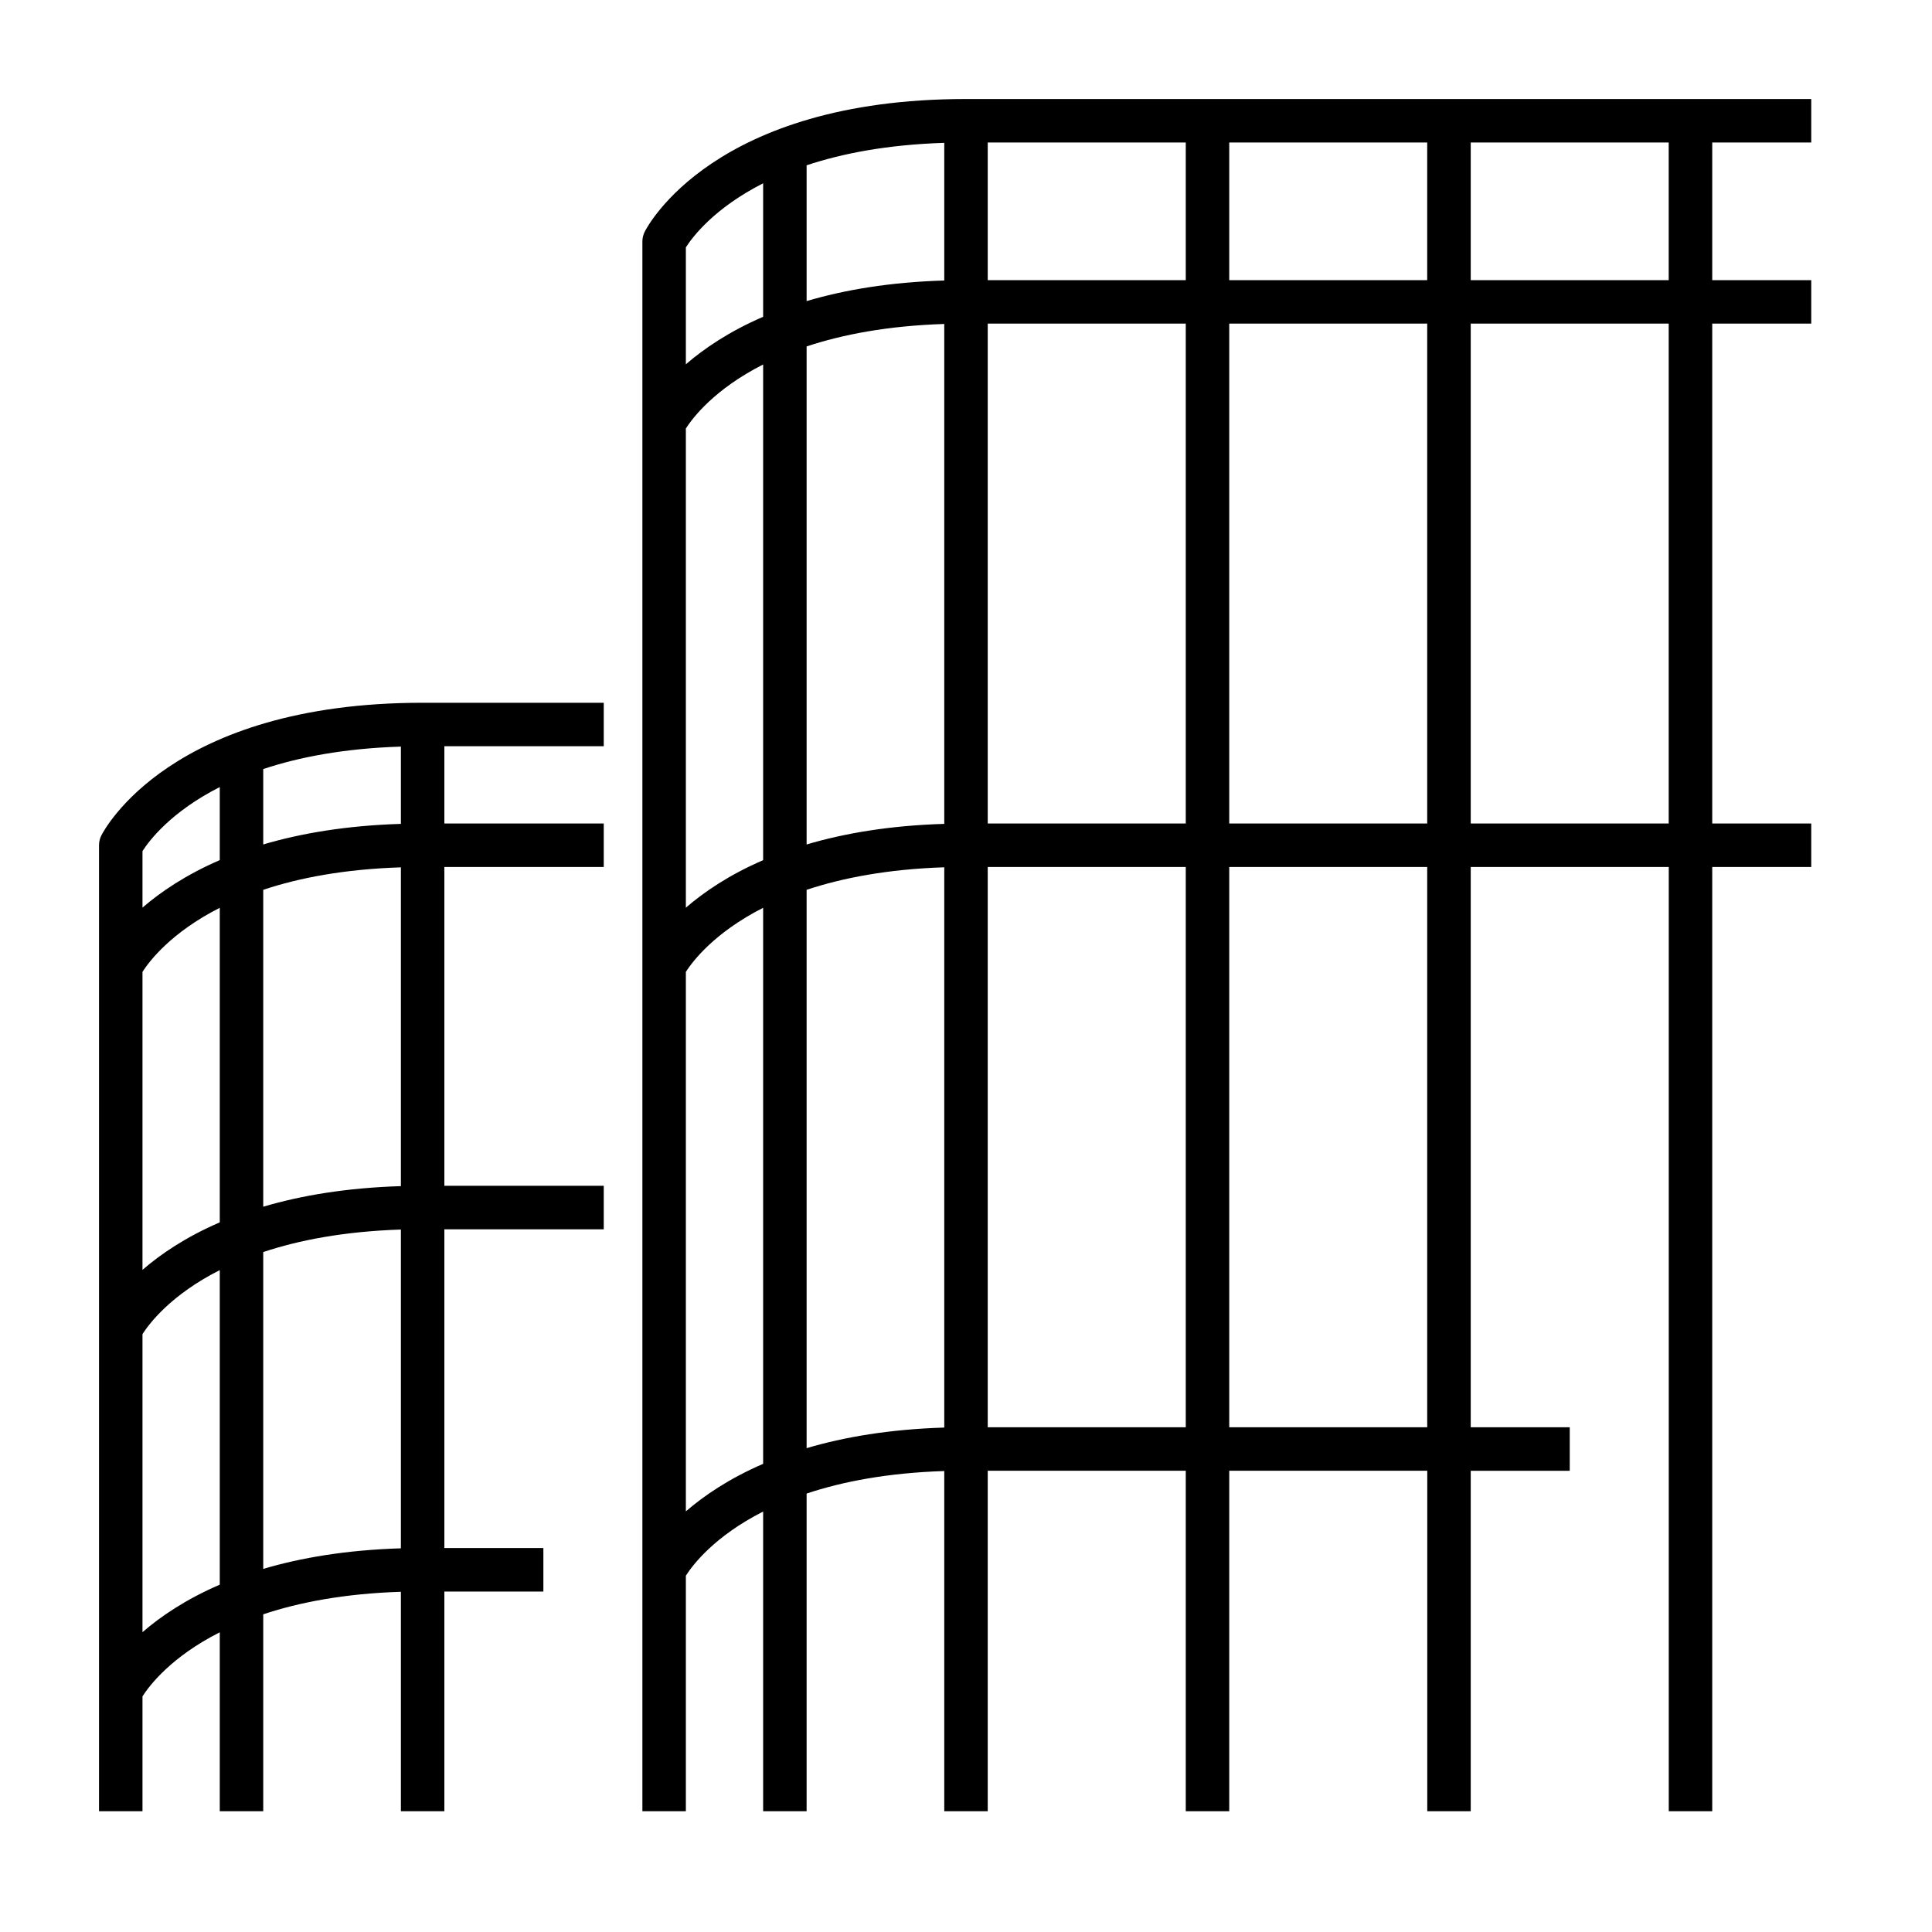
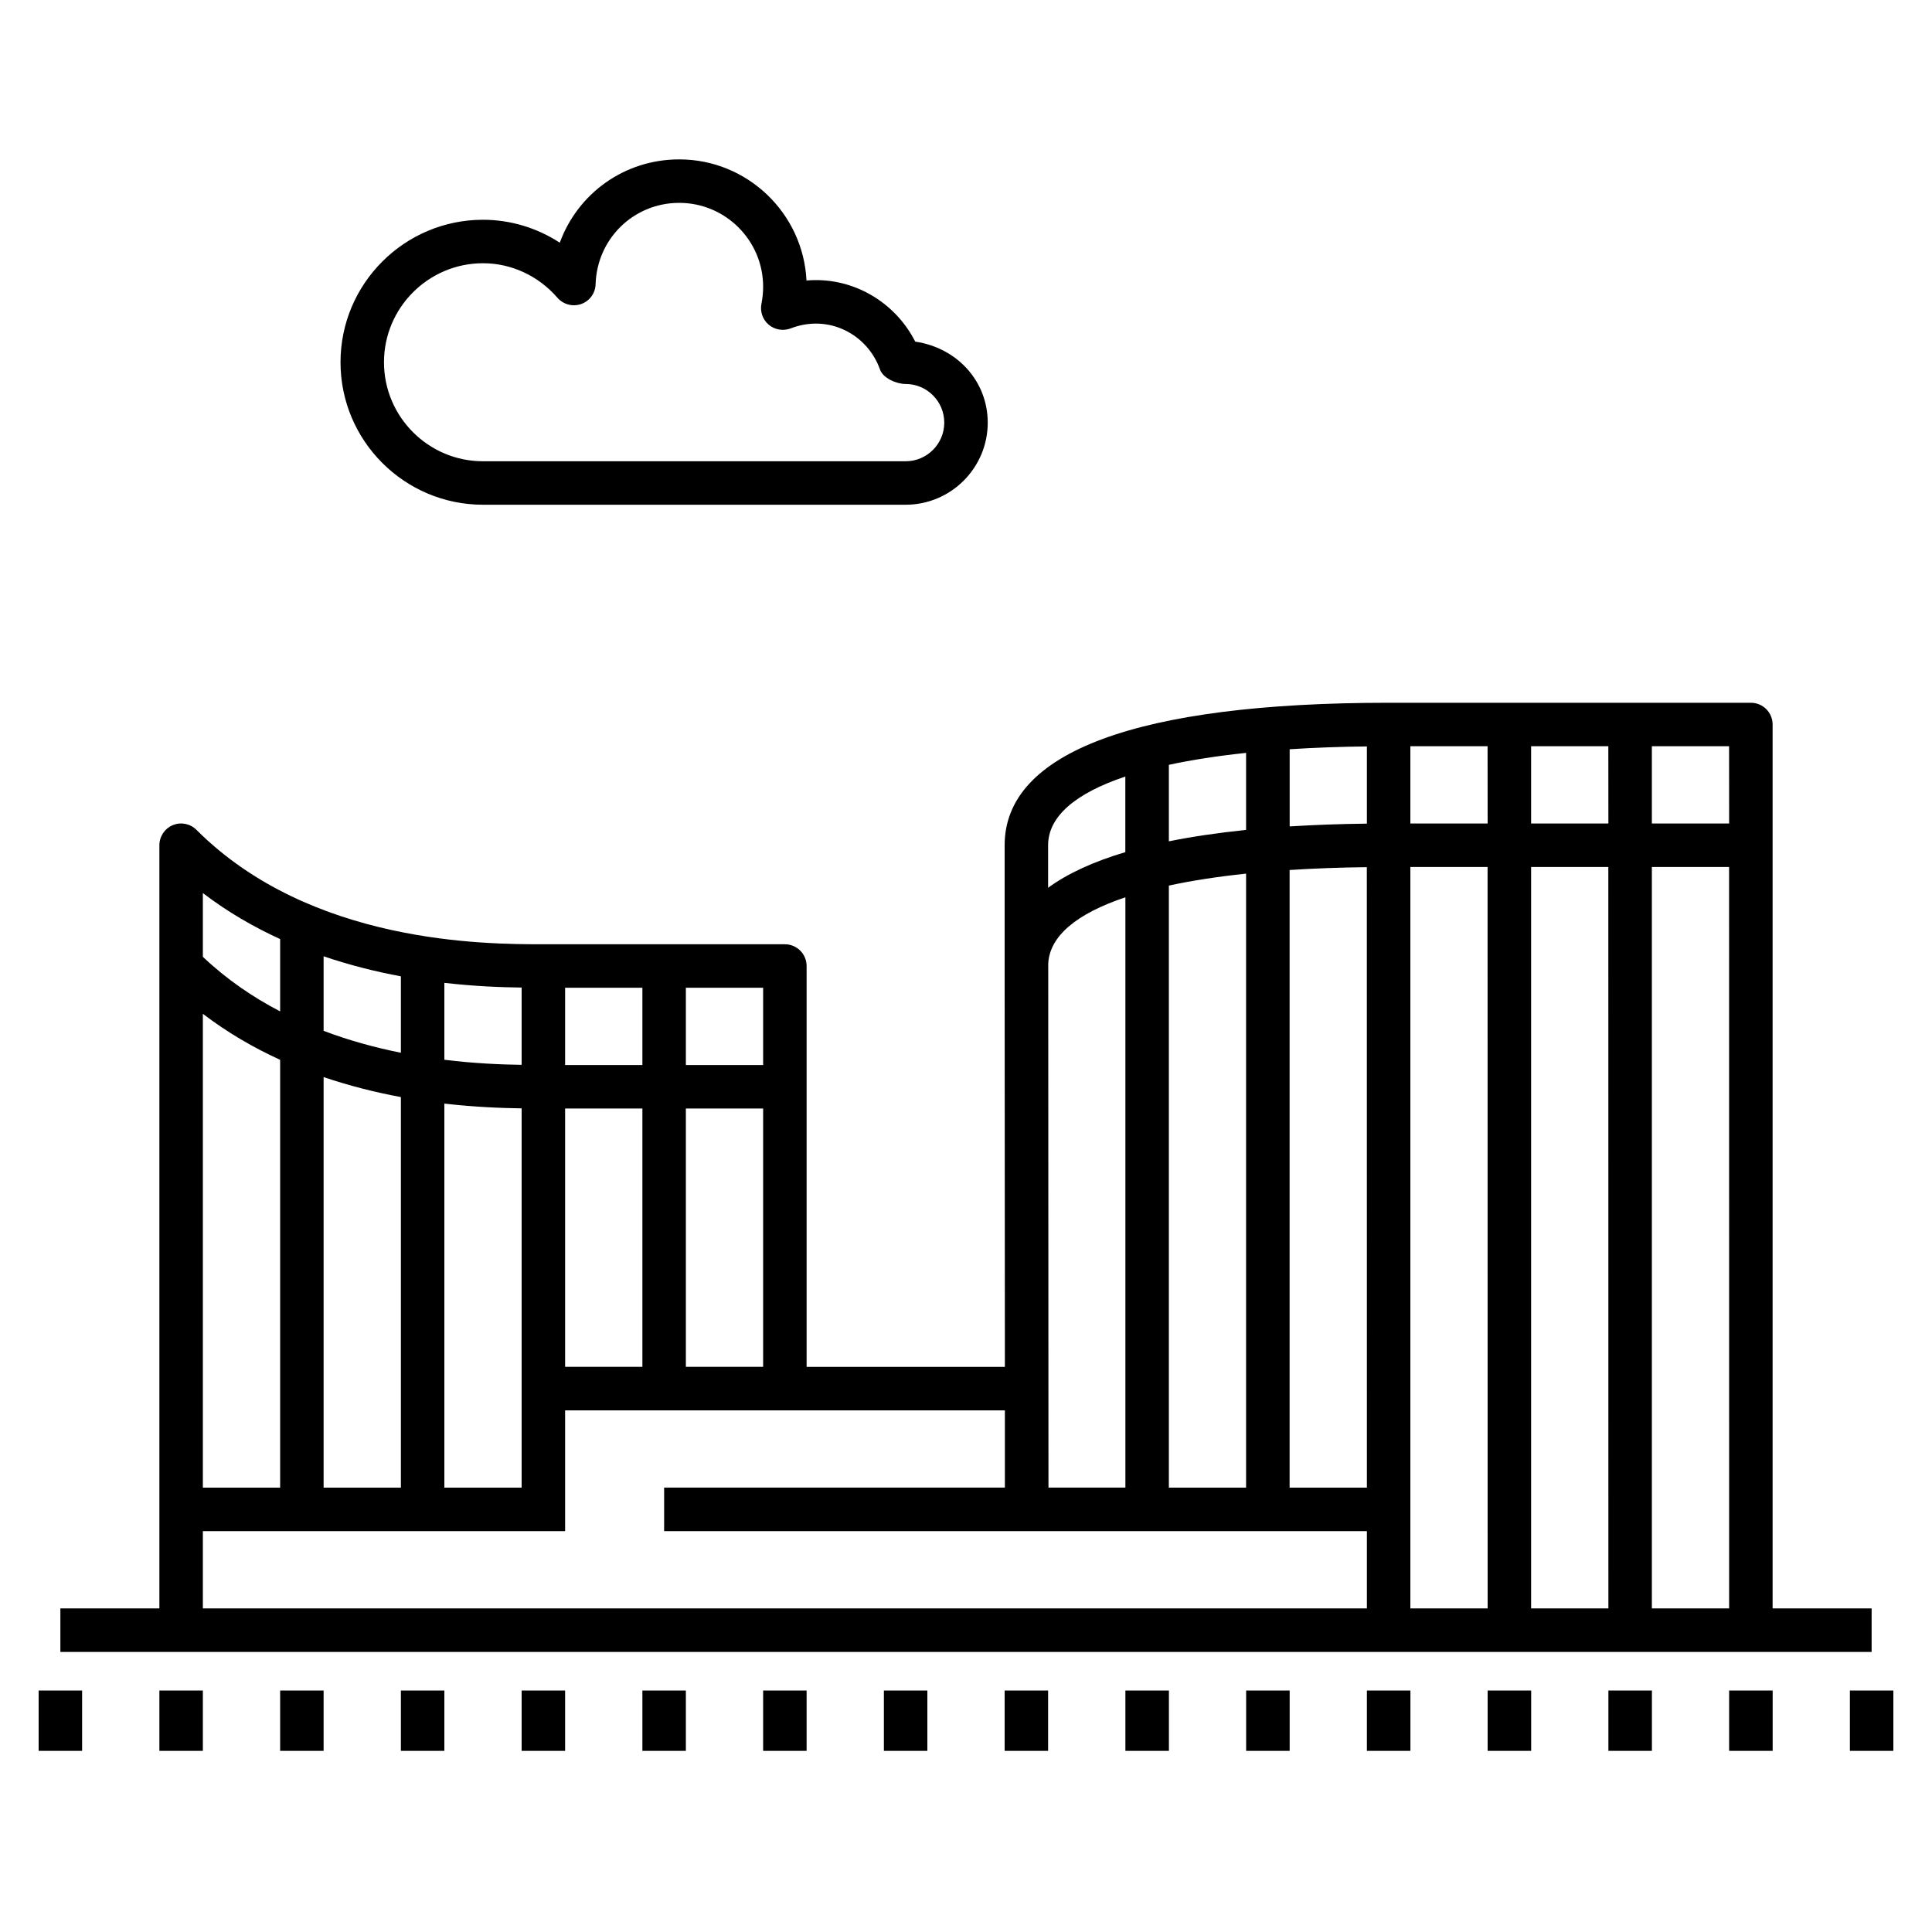
<svg xmlns="http://www.w3.org/2000/svg" version="1.1" id="Layer_1" x="0px" y="0px" viewBox="0 0 32 32" style="enable-background:new 0 0 32 32;" xml:space="preserve">
-   <path id="ehningen--tech-campus-01_00000033338459021803230970000015407831705801355424_" d="M28.36,30h-0.72V14.36h-3.28v9.28H26  v0.721h-1.64V30h-0.72v-5.64h-3.28V30h-0.72v-5.64h-3.28V30h-0.72v-5.635c-0.941,0.03-1.689,0.176-2.28,0.373V30h-0.72v-4.964  c-0.808,0.41-1.168,0.886-1.28,1.062V30h-0.72V4c0-0.056,0.013-0.111,0.038-0.161C10.723,3.75,11.823,1.64,16,1.64h14v0.72h-1.64  v2.28H30v0.72h-1.64v8.28H30v0.72h-1.64V30z M11.36,16.097v8.936c0.301-0.26,0.717-0.544,1.28-0.787v-9.21  C11.833,15.446,11.472,15.922,11.36,16.097z M13.36,14.738v9.248c0.621-0.184,1.373-0.313,2.28-0.341v-9.28  C14.699,14.396,13.951,14.542,13.36,14.738z M20.36,23.64h3.279v-9.28H20.36V23.64z M16.36,23.64h3.28v-9.28h-3.28V23.64z   M11.36,7.097v7.937c0.301-0.26,0.717-0.544,1.28-0.787v-8.21C11.833,6.446,11.472,6.922,11.36,7.097z M13.36,5.738v8.249  c0.621-0.184,1.373-0.314,2.28-0.341v-8.28C14.699,5.396,13.951,5.542,13.36,5.738z M24.36,13.64h3.279V5.36H24.36V13.64z   M20.36,13.64h3.279V5.36H20.36V13.64z M16.36,13.64h3.28V5.36h-3.28V13.64z M11.36,4.097v1.937c0.301-0.26,0.717-0.544,1.28-0.787  V3.036C11.832,3.446,11.472,3.922,11.36,4.097z M13.36,2.738v2.249c0.621-0.184,1.373-0.314,2.28-0.341v-2.28  C14.699,2.396,13.951,2.541,13.36,2.738z M24.36,4.64h3.279V2.36H24.36V4.64z M20.36,4.64h3.279V2.36H20.36V4.64z M16.36,4.64h3.28  V2.36h-3.28V4.64z M7.36,30H6.64v-3.635c-0.941,0.03-1.689,0.176-2.28,0.373V30H3.64v-2.964c-0.809,0.409-1.168,0.886-1.28,1.061V30  H1.64V14c0-0.056,0.013-0.111,0.038-0.161C1.723,13.75,2.823,11.64,7,11.64h3v0.72H7.36v1.28H10v0.72H7.36v5.28H10v0.721H7.36v5.279  H9v0.721H7.36V30z M2.36,22.097v4.937c0.301-0.261,0.717-0.544,1.28-0.787v-5.21C2.832,21.445,2.472,21.922,2.36,22.097z   M4.36,20.738v5.248c0.621-0.184,1.373-0.313,2.28-0.341v-5.28C5.699,20.396,4.951,20.541,4.36,20.738z M2.36,16.097v4.936  c0.301-0.261,0.717-0.544,1.28-0.787v-5.21C2.832,15.446,2.472,15.922,2.36,16.097z M4.36,14.738v5.249  c0.621-0.184,1.373-0.313,2.28-0.341v-5.28C5.699,14.396,4.951,14.541,4.36,14.738z M2.36,14.097v0.936  c0.301-0.26,0.717-0.543,1.28-0.787v-1.21C2.832,13.446,2.472,13.922,2.36,14.097z M4.36,12.738v1.249  c0.621-0.184,1.373-0.313,2.28-0.341v-1.28C5.699,12.396,4.951,12.541,4.36,12.738z" />
+   <path id="ehningen--tech-campus-01_00000068657142254189469910000013939297987045220510_" d="M8,8.36h7c0.75,0,1.36-0.61,1.36-1.36  c0-0.675-0.494-1.236-1.201-1.342c-0.335-0.659-1.04-1.078-1.801-1.012c-0.055-1.115-0.98-2.006-2.108-2.006  c-0.912,0-1.683,0.569-1.978,1.38C8.895,3.774,8.454,3.64,8,3.64C6.699,3.64,5.64,4.699,5.64,6S6.699,8.36,8,8.36z M8,4.36  c0.469,0,0.918,0.208,1.233,0.572c0.098,0.112,0.253,0.152,0.393,0.104c0.14-0.05,0.235-0.18,0.239-0.328  C9.888,3.952,10.497,3.36,11.25,3.36c0.767,0,1.39,0.624,1.39,1.39c0,0.095-0.01,0.189-0.028,0.281  c-0.026,0.129,0.02,0.262,0.12,0.347c0.1,0.084,0.238,0.108,0.362,0.062c0.635-0.246,1.276,0.1,1.482,0.681  C14.626,6.264,14.848,6.36,15,6.36c0.353,0,0.64,0.287,0.64,0.64S15.353,7.64,15,7.64H8C7.096,7.64,6.36,6.904,6.36,6  S7.096,4.36,8,4.36z M10.64,28h0.72v1h-0.72V28z M20.64,28h0.721v1H20.64V28z M16.64,28h0.72v1h-0.72V28z M24.64,28h0.721v1H24.64  V28z M18.64,28h0.721v1H18.64V28z M31,26.64h-1.64V12c0-0.199-0.161-0.36-0.36-0.36h-6c-4.161,0-6.36,0.816-6.36,2.36v1.947  c0,0.018,0,0.035,0,0.053l0.004,6.64H13.36V16c0-0.199-0.161-0.36-0.36-0.36H9c-0.953,0-3.851,0-5.746-1.895  c-0.103-0.103-0.258-0.134-0.392-0.078C2.728,13.723,2.64,13.854,2.64,14v12.64H1v0.721h30V26.64z M19.36,12.668  c0.378-0.082,0.806-0.148,1.279-0.198v1.276c-0.466,0.048-0.893,0.111-1.279,0.189V12.668z M19.36,14.668  c0.378-0.082,0.806-0.148,1.279-0.198v10.17H19.36V14.668z M17.36,14c0-0.474,0.448-0.86,1.279-1.138v1.252  c-0.53,0.158-0.958,0.355-1.279,0.59V14z M18.64,14.862v9.777h-1.274l-0.004-8.676C17.383,15.506,17.83,15.133,18.64,14.862z   M11.36,16.36h1.28v1.28h-1.28V16.36z M11.36,18.36h1.28v4.279h-1.28V18.36z M9.36,18.36h1.28v4.279H9.36V18.36z M9.36,17.64v-1.28  h1.28v1.28H9.36z M7.36,16.279c0.504,0.058,0.942,0.074,1.28,0.078v1.28c-0.338-0.005-0.778-0.022-1.28-0.084  C7.36,17.553,7.36,16.279,7.36,16.279z M8.64,18.358v6.282H7.36v-6.361C7.864,18.337,8.302,18.353,8.64,18.358z M5.36,15.839  c0.438,0.149,0.87,0.256,1.28,0.332v1.266c-0.414-0.083-0.847-0.199-1.28-0.363C5.36,17.074,5.36,15.839,5.36,15.839z M6.64,18.171  v6.469H5.36v-6.8C5.797,17.988,6.23,18.095,6.64,18.171z M3.36,14.792c0.409,0.312,0.842,0.562,1.28,0.762v1.198  c-0.45-0.234-0.885-0.53-1.28-0.904V14.792z M4.64,17.554v7.086H3.36v-7.848C3.769,17.104,4.202,17.354,4.64,17.554z M22.64,26.64  H3.36v-1.28h6v-2h7.284v1.279H11v0.721h11.64V26.64z M22.64,24.64h-1.28V14.41c0.4-0.026,0.827-0.042,1.279-0.047L22.64,24.64  L22.64,24.64z M22.64,13.642c-0.451,0.005-0.878,0.021-1.279,0.046V12.41c0.4-0.026,0.827-0.042,1.279-0.047V13.642z M24.64,26.64  h-1.28V14.36h1.279L24.64,26.64L24.64,26.64z M24.64,13.64h-1.28v-1.28h1.279L24.64,13.64L24.64,13.64z M26.64,26.64h-1.28V14.36  h1.279L26.64,26.64L26.64,26.64z M26.64,13.64h-1.28v-1.28h1.279L26.64,13.64L26.64,13.64z M28.64,26.64h-1.28V14.36h1.279  L28.64,26.64L28.64,26.64z M28.64,13.64h-1.28v-1.28h1.279L28.64,13.64L28.64,13.64z M31.36,28v1h-0.72v-1H31.36z M28.64,28h0.721v1  H28.64V28z M26.64,28h0.721v1H26.64V28z M22.64,28h0.721v1H22.64V28z M4.64,28h0.72v1H4.64V28z M2.64,28h0.72v1H2.64V28z M0.64,28  h0.72v1H0.64V28z M12.64,28h0.72v1h-0.72V28z M6.64,28h0.72v1H6.64V28z M14.64,28h0.72v1h-0.72V28z M8.64,28h0.72v1H8.64V28z" />
  <rect id="_Transparent_Rectangle" style="fill:none;" width="32" height="32" />
</svg>
